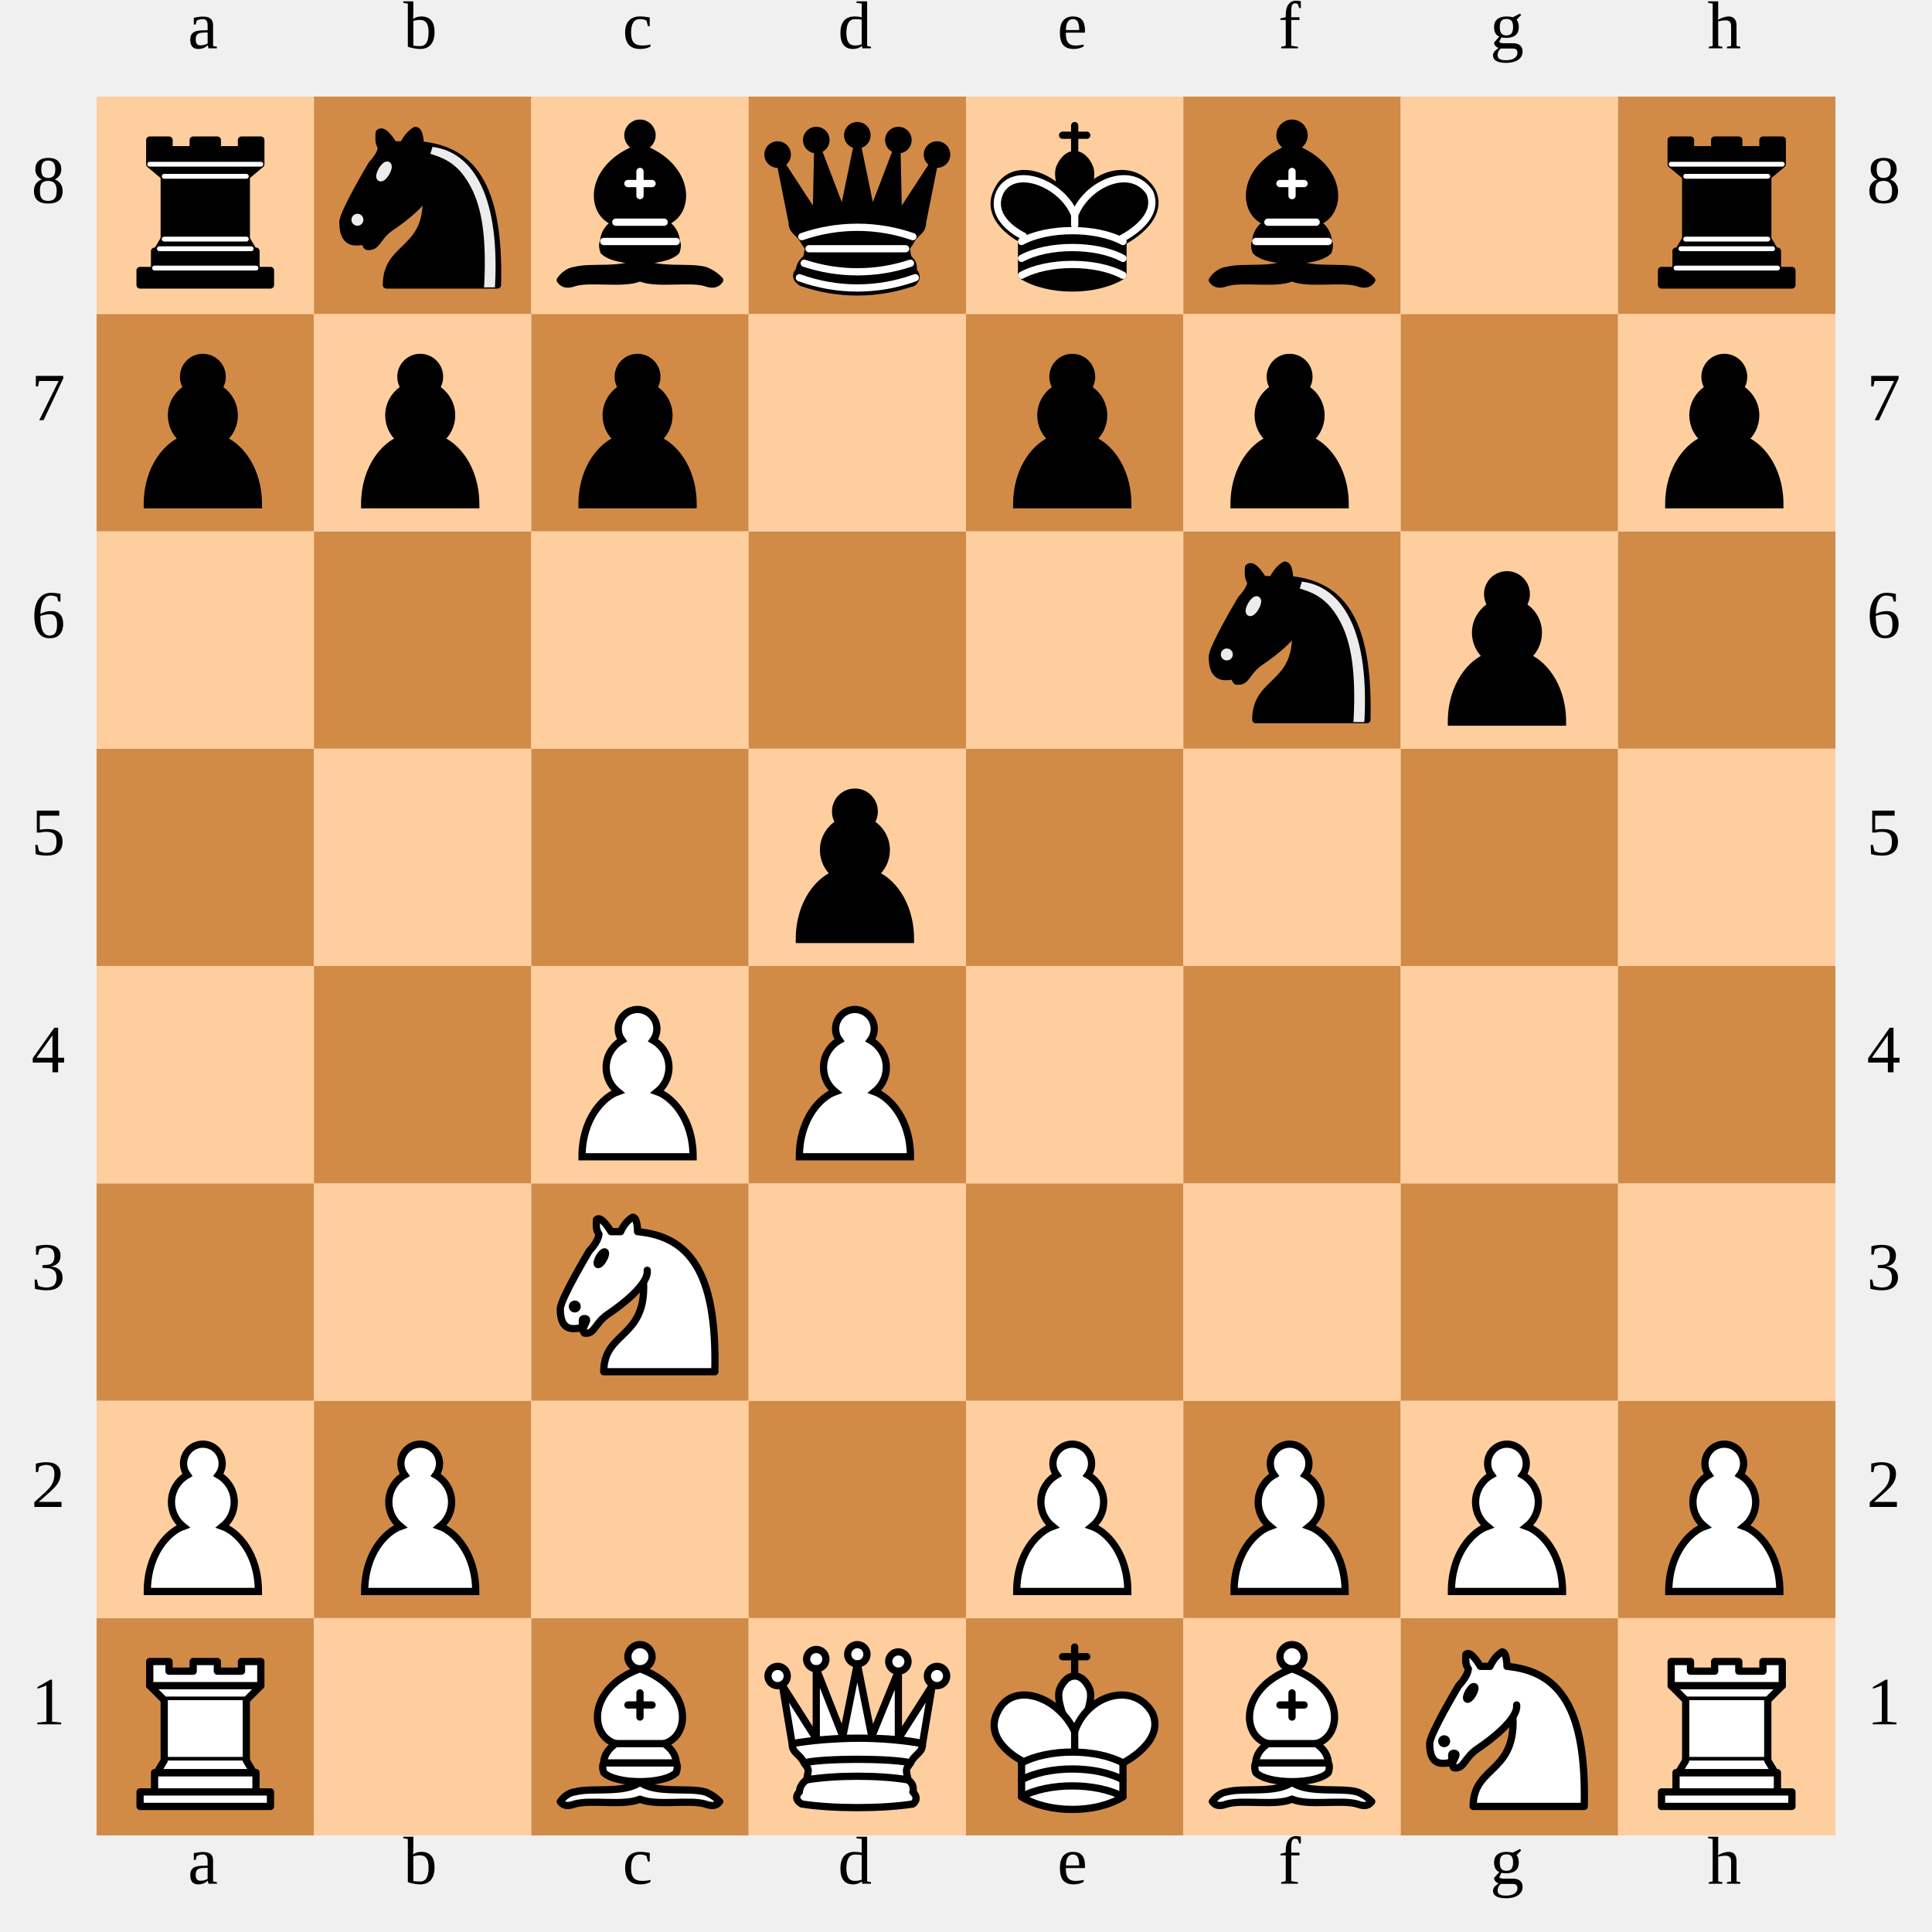
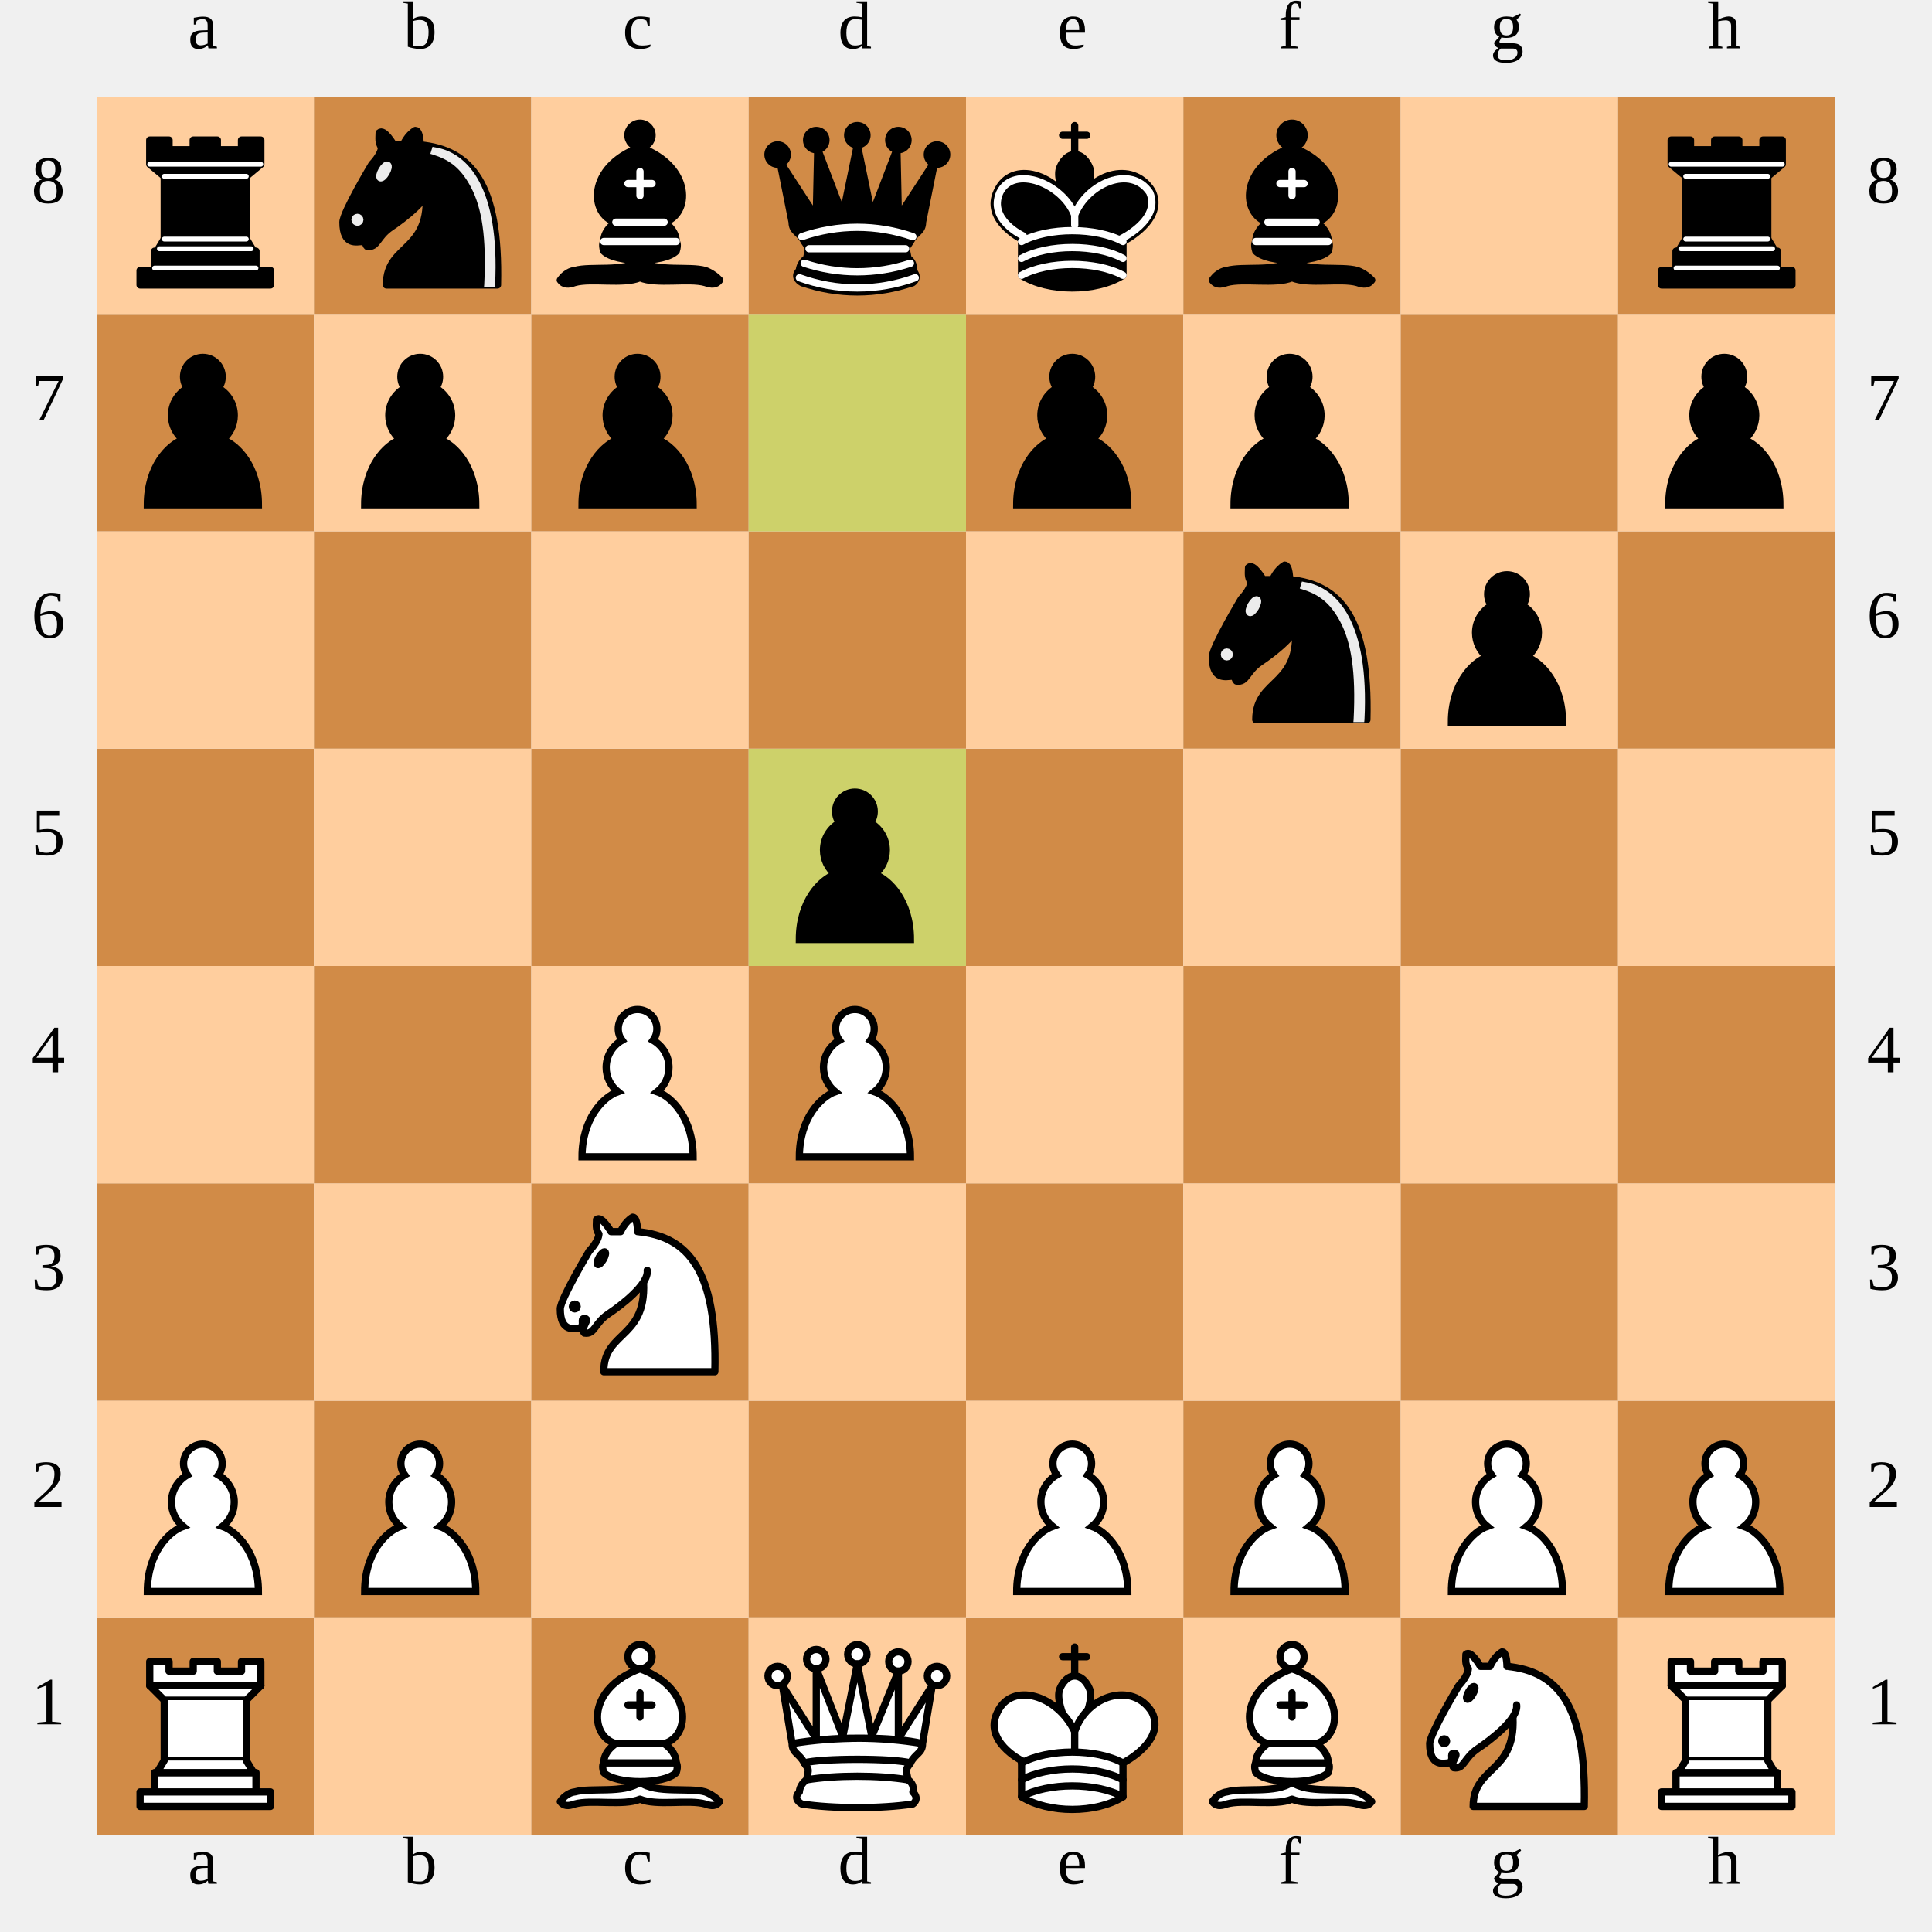
<svg xmlns="http://www.w3.org/2000/svg" xmlns:xlink="http://www.w3.org/1999/xlink" height="400" version="1.1" viewBox="0 0 400 400" width="400">
  <defs>
    <g class="white pawn" id="white-pawn">
      <path d="M22 9c-2.21 0-4 1.79-4 4 0 .89.29 1.71.78 2.38-1.95 1.12-3.28 3.21-3.28 5.62 0 2.03.94 3.84 2.41 5.03-3 1.06-7.41 5.55-7.41 13.47h23c0-7.92-4.41-12.41-7.41-13.47 1.47-1.19 2.41-3 2.41-5.03 0-2.41-1.33-4.5-3.28-5.62.49-.67.78-1.49.78-2.38 0-2.21-1.79-4-4-4z" fill="#fff" stroke="#000" stroke-linecap="round" stroke-width="1.5" />
    </g>
    <g class="white knight" fill="none" fill-rule="evenodd" id="white-knight" stroke="#000" stroke-linecap="round" stroke-linejoin="round" stroke-width="1.5">
      <path d="M 22,10 C 32.5,11 38.5,18 38,39 L 15,39 C 15,30 25,32.5 23,18" style="fill:#ffffff; stroke:#000000;" />
      <path d="M 24,18 C 24.38,20.91 18.45,25.37 16,27 C 13,29 13.18,31.34 11,31 C 9.958,30.06 12.41,27.96 11,28 C 10,28 11.19,29.23 10,30 C 9,30 5.997,31 6,26 C 6,24 12,14 12,14 C 12,14 13.89,12.1 14,10.5 C 13.27,9.506 13.5,8.5 13.5,7.5 C 14.5,6.5 16.5,10 16.5,10 L 18.5,10 C 18.5,10 19.28,8.008 21,7 C 22,7 22,10 22,10" style="fill:#ffffff; stroke:#000000;" />
      <path d="M 9.5 25.5 A 0.5 0.5 0 1 1 8.5,25.5 A 0.5 0.5 0 1 1 9.5 25.5 z" style="fill:#000000; stroke:#000000;" />
      <path d="M 15 15.5 A 0.5 1.5 0 1 1 14,15.5 A 0.5 1.5 0 1 1 15 15.5 z" style="fill:#000000; stroke:#000000;" transform="matrix(0.866,0.5,-0.5,0.866,9.693,-5.173)" />
    </g>
    <g class="white bishop" fill="none" fill-rule="evenodd" id="white-bishop" stroke="#000" stroke-linecap="round" stroke-linejoin="round" stroke-width="1.5">
      <g fill="#fff" stroke-linecap="butt">
        <path d="M9 36c3.39-.97 10.11.43 13.5-2 3.39 2.43 10.11 1.03 13.5 2 0 0 1.65.54 3 2-.68.97-1.65.99-3 .5-3.39-.97-10.11.46-13.5-1-3.39 1.46-10.11.03-13.5 1-1.354.49-2.323.47-3-.5 1.354-1.94 3-2 3-2zM15 32c2.5 2.5 12.5 2.5 15 0 .5-1.5 0-2 0-2 0-2.5-2.5-4-2.5-4 5.5-1.5 6-11.5-5-15.5-11 4-10.5 14-5 15.5 0 0-2.5 1.5-2.5 4 0 0-.5.5 0 2zM25 8a2.5 2.5 0 1 1-5 0 2.5 2.5 0 1 1 5 0z" />
      </g>
      <path d="M17.5 26h10M15 30h15m-7.5-14.5v5M20 18h5" stroke-linejoin="miter" />
    </g>
    <g class="white rook" fill="#fff" fill-rule="evenodd" id="white-rook" stroke="#000" stroke-linecap="round" stroke-linejoin="round" stroke-width="1.5">
      <path d="M9 39h27v-3H9v3zM12 36v-4h21v4H12zM11 14V9h4v2h5V9h5v2h5V9h4v5" stroke-linecap="butt" />
      <path d="M34 14l-3 3H14l-3-3" />
      <path d="M31 17v12.5H14V17" stroke-linecap="butt" stroke-linejoin="miter" />
      <path d="M31 29.5l1.5 2.5h-20l1.5-2.5" />
      <path d="M11 14h23" fill="none" stroke-linejoin="miter" />
    </g>
    <g class="white queen" fill="#fff" fill-rule="evenodd" id="white-queen" stroke="#000" stroke-linecap="round" stroke-linejoin="round" stroke-width="1.5">
      <path d="M8 12a2 2 0 1 1-4 0 2 2 0 1 1 4 0zM24.5 7.5a2 2 0 1 1-4 0 2 2 0 1 1 4 0zM41 12a2 2 0 1 1-4 0 2 2 0 1 1 4 0zM16 8.5a2 2 0 1 1-4 0 2 2 0 1 1 4 0zM33 9a2 2 0 1 1-4 0 2 2 0 1 1 4 0z" />
      <path d="M9 26c8.5-1.5 21-1.5 27 0l2-12-7 11V11l-5.5 13.5-3-15-3 15-5.5-14V25L7 14l2 12zM9 26c0 2 1.5 2 2.5 4 1 1.5 1 1 .5 3.5-1.5 1-1.5 2.5-1.5 2.5-1.5 1.5.5 2.5.5 2.5 6.5 1 16.5 1 23 0 0 0 1.5-1 0-2.5 0 0 .5-1.5-1-2.5-.5-2.5-.5-2 .5-3.5 1-2 2.5-2 2.5-4-8.5-1.5-18.5-1.5-27 0z" stroke-linecap="butt" />
      <path d="M11.5 30c3.5-1 18.5-1 22 0M12 33.5c6-1 15-1 21 0" fill="none" />
    </g>
    <g class="white king" fill="none" fill-rule="evenodd" id="white-king" stroke="#000" stroke-linecap="round" stroke-linejoin="round" stroke-width="1.5">
      <path d="M22.5 11.63V6M20 8h5" stroke-linejoin="miter" />
      <path d="M22.5 25s4.5-7.5 3-10.5c0 0-1-2.5-3-2.5s-3 2.5-3 2.5c-1.5 3 3 10.5 3 10.5" fill="#fff" stroke-linecap="butt" stroke-linejoin="miter" />
      <path d="M11.5 37c5.5 3.5 15.5 3.5 21 0v-7s9-4.5 6-10.5c-4-6.5-13.5-3.5-16 4V27v-3.5c-3.5-7.5-13-10.5-16-4-3 6 5 10 5 10V37z" fill="#fff" />
      <path d="M11.5 30c5.5-3 15.5-3 21 0m-21 3.5c5.5-3 15.5-3 21 0m-21 3.5c5.5-3 15.5-3 21 0" />
    </g>
    <g class="black pawn" id="black-pawn">
      <path d="M22 9c-2.21 0-4 1.79-4 4 0 .89.29 1.71.78 2.38-1.95 1.12-3.28 3.21-3.28 5.62 0 2.03.94 3.84 2.41 5.03-3 1.06-7.41 5.55-7.41 13.47h23c0-7.92-4.41-12.41-7.41-13.47 1.47-1.19 2.41-3 2.41-5.03 0-2.41-1.33-4.5-3.28-5.62.49-.67.78-1.49.78-2.38 0-2.21-1.79-4-4-4z" stroke="#000" stroke-linecap="round" stroke-width="1.5" />
    </g>
    <g class="black knight" fill="none" fill-rule="evenodd" id="black-knight" stroke="#000" stroke-linecap="round" stroke-linejoin="round" stroke-width="1.5">
      <path d="M 22,10 C 32.5,11 38.5,18 38,39 L 15,39 C 15,30 25,32.5 23,18" style="fill:#000000; stroke:#000000;" />
      <path d="M 24,18 C 24.38,20.91 18.45,25.37 16,27 C 13,29 13.18,31.34 11,31 C 9.958,30.06 12.41,27.96 11,28 C 10,28 11.19,29.23 10,30 C 9,30 5.997,31 6,26 C 6,24 12,14 12,14 C 12,14 13.89,12.1 14,10.5 C 13.27,9.506 13.5,8.5 13.5,7.5 C 14.5,6.5 16.5,10 16.5,10 L 18.5,10 C 18.5,10 19.28,8.008 21,7 C 22,7 22,10 22,10" style="fill:#000000; stroke:#000000;" />
      <path d="M 9.5 25.5 A 0.5 0.5 0 1 1 8.5,25.5 A 0.5 0.5 0 1 1 9.5 25.5 z" style="fill:#ececec; stroke:#ececec;" />
      <path d="M 15 15.5 A 0.5 1.5 0 1 1 14,15.5 A 0.5 1.5 0 1 1 15 15.5 z" style="fill:#ececec; stroke:#ececec;" transform="matrix(0.866,0.5,-0.5,0.866,9.693,-5.173)" />
      <path d="M 24.55,10.4 L 24.1,11.85 L 24.6,12 C 27.75,13 30.25,14.49 32.5,18.75 C 34.75,23.01 35.75,29.06 35.25,39 L 35.2,39.5 L 37.45,39.5 L 37.5,39 C 38,28.94 36.62,22.15 34.25,17.66 C 31.88,13.17 28.46,11.02 25.06,10.5 L 24.55,10.4 z " style="fill:#ececec; stroke:none;" />
    </g>
    <g class="black bishop" fill="none" fill-rule="evenodd" id="black-bishop" stroke="#000" stroke-linecap="round" stroke-linejoin="round" stroke-width="1.5">
      <path d="M9 36c3.39-.97 10.11.43 13.5-2 3.39 2.43 10.11 1.03 13.5 2 0 0 1.65.54 3 2-.68.97-1.65.99-3 .5-3.39-.97-10.11.46-13.5-1-3.39 1.46-10.11.03-13.5 1-1.354.49-2.323.47-3-.5 1.354-1.94 3-2 3-2zm6-4c2.5 2.5 12.5 2.5 15 0 .5-1.5 0-2 0-2 0-2.5-2.5-4-2.5-4 5.5-1.5 6-11.5-5-15.5-11 4-10.5 14-5 15.5 0 0-2.5 1.5-2.5 4 0 0-.5.5 0 2zM25 8a2.5 2.5 0 1 1-5 0 2.5 2.5 0 1 1 5 0z" fill="#000" stroke-linecap="butt" />
      <path d="M17.5 26h10M15 30h15m-7.5-14.5v5M20 18h5" stroke="#fff" stroke-linejoin="miter" />
    </g>
    <g class="black rook" fill="#000" fill-rule="evenodd" id="black-rook" stroke="#000" stroke-linecap="round" stroke-linejoin="round" stroke-width="1.5">
      <path d="M9 39h27v-3H9v3zM12.5 32l1.5-2.5h17l1.5 2.5h-20zM12 36v-4h21v4H12z" stroke-linecap="butt" />
      <path d="M14 29.5v-13h17v13H14z" stroke-linecap="butt" stroke-linejoin="miter" />
      <path d="M14 16.5L11 14h23l-3 2.5H14zM11 14V9h4v2h5V9h5v2h5V9h4v5H11z" stroke-linecap="butt" />
      <path d="M12 35.5h21M13 31.5h19M14 29.5h17M14 16.5h17M11 14h23" fill="none" stroke="#fff" stroke-linejoin="miter" stroke-width="1" />
    </g>
    <g class="black queen" fill="#000" fill-rule="evenodd" id="black-queen" stroke="#000" stroke-linecap="round" stroke-linejoin="round" stroke-width="1.5">
      <g fill="#000" stroke="none">
        <circle cx="6" cy="12" r="2.75" />
        <circle cx="14" cy="9" r="2.75" />
        <circle cx="22.5" cy="8" r="2.75" />
        <circle cx="31" cy="9" r="2.75" />
        <circle cx="39" cy="12" r="2.75" />
      </g>
      <path d="M9 26c8.5-1.5 21-1.5 27 0l2.5-12.5L31 25l-.3-14.1-5.2 13.6-3-14.5-3 14.5-5.2-13.6L14 25 6.5 13.5 9 26zM9 26c0 2 1.5 2 2.5 4 1 1.5 1 1 .5 3.5-1.5 1-1.5 2.5-1.5 2.5-1.5 1.5.5 2.5.5 2.5 6.5 1 16.5 1 23 0 0 0 1.5-1 0-2.5 0 0 .5-1.5-1-2.5-.5-2.5-.5-2 .5-3.5 1-2 2.5-2 2.5-4-8.5-1.5-18.5-1.5-27 0z" stroke-linecap="butt" />
      <path d="M11 38.5a35 35 1 0 0 23 0" fill="none" stroke-linecap="butt" />
      <path d="M11 29a35 35 1 0 1 23 0M12.5 31.5h20M11.5 34.5a35 35 1 0 0 22 0M10.5 37.5a35 35 1 0 0 24 0" fill="none" stroke="#fff" />
    </g>
    <g class="black king" fill="none" fill-rule="evenodd" id="black-king" stroke="#000" stroke-linecap="round" stroke-linejoin="round" stroke-width="1.5">
      <path d="M22.5 11.63V6" stroke-linejoin="miter" />
      <path d="M22.5 25s4.5-7.5 3-10.5c0 0-1-2.5-3-2.5s-3 2.5-3 2.5c-1.5 3 3 10.5 3 10.5" fill="#000" stroke-linecap="butt" stroke-linejoin="miter" />
      <path d="M11.5 37c5.5 3.5 15.5 3.5 21 0v-7s9-4.5 6-10.5c-4-6.5-13.5-3.5-16 4V27v-3.5c-3.5-7.5-13-10.5-16-4-3 6 5 10 5 10V37z" fill="#000" />
      <path d="M20 8h5" stroke-linejoin="miter" />
      <path d="M32 29.5s8.5-4 6.03-9.65C34.15 14 25 18 22.5 24.5l.01 2.1-.01-2.1C20 18 9.906 14 6.997 19.85c-2.497 5.65 4.853 9 4.853 9M11.5 30c5.5-3 15.5-3 21 0m-21 3.5c5.5-3 15.5-3 21 0m-21 3.5c5.5-3 15.5-3 21 0" stroke="#fff" />
    </g>
  </defs>
  <rect class="square dark a1" fill="#d18b47" height="45" stroke="none" width="45" x="20" y="335" />
  <use transform="translate(20, 335)" xlink:href="#white-rook" />
  <rect class="square light b1" fill="#ffce9e" height="45" stroke="none" width="45" x="65" y="335" />
  <rect class="square dark c1" fill="#d18b47" height="45" stroke="none" width="45" x="110" y="335" />
  <use transform="translate(110, 335)" xlink:href="#white-bishop" />
  <rect class="square light d1" fill="#ffce9e" height="45" stroke="none" width="45" x="155" y="335" />
  <use transform="translate(155, 335)" xlink:href="#white-queen" />
  <rect class="square dark e1" fill="#d18b47" height="45" stroke="none" width="45" x="200" y="335" />
  <use transform="translate(200, 335)" xlink:href="#white-king" />
  <rect class="square light f1" fill="#ffce9e" height="45" stroke="none" width="45" x="245" y="335" />
  <use transform="translate(245, 335)" xlink:href="#white-bishop" />
  <rect class="square dark g1" fill="#d18b47" height="45" stroke="none" width="45" x="290" y="335" />
  <use transform="translate(290, 335)" xlink:href="#white-knight" />
  <rect class="square light h1" fill="#ffce9e" height="45" stroke="none" width="45" x="335" y="335" />
  <use transform="translate(335, 335)" xlink:href="#white-rook" />
  <rect class="square light a2" fill="#ffce9e" height="45" stroke="none" width="45" x="20" y="290" />
  <use transform="translate(20, 290)" xlink:href="#white-pawn" />
  <rect class="square dark b2" fill="#d18b47" height="45" stroke="none" width="45" x="65" y="290" />
  <use transform="translate(65, 290)" xlink:href="#white-pawn" />
  <rect class="square light c2" fill="#ffce9e" height="45" stroke="none" width="45" x="110" y="290" />
  <rect class="square dark d2" fill="#d18b47" height="45" stroke="none" width="45" x="155" y="290" />
  <rect class="square light e2" fill="#ffce9e" height="45" stroke="none" width="45" x="200" y="290" />
  <use transform="translate(200, 290)" xlink:href="#white-pawn" />
  <rect class="square dark f2" fill="#d18b47" height="45" stroke="none" width="45" x="245" y="290" />
  <use transform="translate(245, 290)" xlink:href="#white-pawn" />
  <rect class="square light g2" fill="#ffce9e" height="45" stroke="none" width="45" x="290" y="290" />
  <use transform="translate(290, 290)" xlink:href="#white-pawn" />
  <rect class="square dark h2" fill="#d18b47" height="45" stroke="none" width="45" x="335" y="290" />
  <use transform="translate(335, 290)" xlink:href="#white-pawn" />
  <rect class="square dark a3" fill="#d18b47" height="45" stroke="none" width="45" x="20" y="245" />
  <rect class="square light b3" fill="#ffce9e" height="45" stroke="none" width="45" x="65" y="245" />
  <rect class="square dark c3" fill="#d18b47" height="45" stroke="none" width="45" x="110" y="245" />
  <use transform="translate(110, 245)" xlink:href="#white-knight" />
  <rect class="square light d3" fill="#ffce9e" height="45" stroke="none" width="45" x="155" y="245" />
  <rect class="square dark e3" fill="#d18b47" height="45" stroke="none" width="45" x="200" y="245" />
  <rect class="square light f3" fill="#ffce9e" height="45" stroke="none" width="45" x="245" y="245" />
  <rect class="square dark g3" fill="#d18b47" height="45" stroke="none" width="45" x="290" y="245" />
  <rect class="square light h3" fill="#ffce9e" height="45" stroke="none" width="45" x="335" y="245" />
  <rect class="square light a4" fill="#ffce9e" height="45" stroke="none" width="45" x="20" y="200" />
  <rect class="square dark b4" fill="#d18b47" height="45" stroke="none" width="45" x="65" y="200" />
  <rect class="square light c4" fill="#ffce9e" height="45" stroke="none" width="45" x="110" y="200" />
  <use transform="translate(110, 200)" xlink:href="#white-pawn" />
  <rect class="square dark d4" fill="#d18b47" height="45" stroke="none" width="45" x="155" y="200" />
  <use transform="translate(155, 200)" xlink:href="#white-pawn" />
  <rect class="square light e4" fill="#ffce9e" height="45" stroke="none" width="45" x="200" y="200" />
  <rect class="square dark f4" fill="#d18b47" height="45" stroke="none" width="45" x="245" y="200" />
  <rect class="square light g4" fill="#ffce9e" height="45" stroke="none" width="45" x="290" y="200" />
  <rect class="square dark h4" fill="#d18b47" height="45" stroke="none" width="45" x="335" y="200" />
  <rect class="square dark a5" fill="#d18b47" height="45" stroke="none" width="45" x="20" y="155" />
  <rect class="square light b5" fill="#ffce9e" height="45" stroke="none" width="45" x="65" y="155" />
  <rect class="square dark c5" fill="#d18b47" height="45" stroke="none" width="45" x="110" y="155" />
-   <rect class="square light d5" fill="#ffce9e" height="45" stroke="none" width="45" x="155" y="155" />
+   <rect class="square light lastmove d5" fill="#cdd16a" height="45" stroke="none" width="45" x="155" y="155" />
  <use transform="translate(155, 155)" xlink:href="#black-pawn" />
  <rect class="square dark e5" fill="#d18b47" height="45" stroke="none" width="45" x="200" y="155" />
  <rect class="square light f5" fill="#ffce9e" height="45" stroke="none" width="45" x="245" y="155" />
  <rect class="square dark g5" fill="#d18b47" height="45" stroke="none" width="45" x="290" y="155" />
  <rect class="square light h5" fill="#ffce9e" height="45" stroke="none" width="45" x="335" y="155" />
  <rect class="square light a6" fill="#ffce9e" height="45" stroke="none" width="45" x="20" y="110" />
  <rect class="square dark b6" fill="#d18b47" height="45" stroke="none" width="45" x="65" y="110" />
  <rect class="square light c6" fill="#ffce9e" height="45" stroke="none" width="45" x="110" y="110" />
  <rect class="square dark d6" fill="#d18b47" height="45" stroke="none" width="45" x="155" y="110" />
  <rect class="square light e6" fill="#ffce9e" height="45" stroke="none" width="45" x="200" y="110" />
  <rect class="square dark f6" fill="#d18b47" height="45" stroke="none" width="45" x="245" y="110" />
  <use transform="translate(245, 110)" xlink:href="#black-knight" />
  <rect class="square light g6" fill="#ffce9e" height="45" stroke="none" width="45" x="290" y="110" />
  <use transform="translate(290, 110)" xlink:href="#black-pawn" />
  <rect class="square dark h6" fill="#d18b47" height="45" stroke="none" width="45" x="335" y="110" />
  <rect class="square dark a7" fill="#d18b47" height="45" stroke="none" width="45" x="20" y="65" />
  <use transform="translate(20, 65)" xlink:href="#black-pawn" />
  <rect class="square light b7" fill="#ffce9e" height="45" stroke="none" width="45" x="65" y="65" />
  <use transform="translate(65, 65)" xlink:href="#black-pawn" />
  <rect class="square dark c7" fill="#d18b47" height="45" stroke="none" width="45" x="110" y="65" />
  <use transform="translate(110, 65)" xlink:href="#black-pawn" />
-   <rect class="square light d7" fill="#ffce9e" height="45" stroke="none" width="45" x="155" y="65" />
+   <rect class="square light lastmove d7" fill="#cdd16a" height="45" stroke="none" width="45" x="155" y="65" />
  <rect class="square dark e7" fill="#d18b47" height="45" stroke="none" width="45" x="200" y="65" />
  <use transform="translate(200, 65)" xlink:href="#black-pawn" />
  <rect class="square light f7" fill="#ffce9e" height="45" stroke="none" width="45" x="245" y="65" />
  <use transform="translate(245, 65)" xlink:href="#black-pawn" />
  <rect class="square dark g7" fill="#d18b47" height="45" stroke="none" width="45" x="290" y="65" />
  <rect class="square light h7" fill="#ffce9e" height="45" stroke="none" width="45" x="335" y="65" />
  <use transform="translate(335, 65)" xlink:href="#black-pawn" />
  <rect class="square light a8" fill="#ffce9e" height="45" stroke="none" width="45" x="20" y="20" />
  <use transform="translate(20, 20)" xlink:href="#black-rook" />
  <rect class="square dark b8" fill="#d18b47" height="45" stroke="none" width="45" x="65" y="20" />
  <use transform="translate(65, 20)" xlink:href="#black-knight" />
  <rect class="square light c8" fill="#ffce9e" height="45" stroke="none" width="45" x="110" y="20" />
  <use transform="translate(110, 20)" xlink:href="#black-bishop" />
  <rect class="square dark d8" fill="#d18b47" height="45" stroke="none" width="45" x="155" y="20" />
  <use transform="translate(155, 20)" xlink:href="#black-queen" />
  <rect class="square light e8" fill="#ffce9e" height="45" stroke="none" width="45" x="200" y="20" />
  <use transform="translate(200, 20)" xlink:href="#black-king" />
  <rect class="square dark f8" fill="#d18b47" height="45" stroke="none" width="45" x="245" y="20" />
  <use transform="translate(245, 20)" xlink:href="#black-bishop" />
  <rect class="square light g8" fill="#ffce9e" height="45" stroke="none" width="45" x="290" y="20" />
  <rect class="square dark h8" fill="#d18b47" height="45" stroke="none" width="45" x="335" y="20" />
  <use transform="translate(335, 20)" xlink:href="#black-rook" />
  <text alignment-baseline="middle" font-size="14" text-anchor="middle" x="42" y="10">a</text>
  <text alignment-baseline="middle" font-size="14" text-anchor="middle" x="42" y="390">a</text>
  <text alignment-baseline="middle" font-size="14" text-anchor="middle" x="87" y="10">b</text>
  <text alignment-baseline="middle" font-size="14" text-anchor="middle" x="87" y="390">b</text>
  <text alignment-baseline="middle" font-size="14" text-anchor="middle" x="132" y="10">c</text>
  <text alignment-baseline="middle" font-size="14" text-anchor="middle" x="132" y="390">c</text>
  <text alignment-baseline="middle" font-size="14" text-anchor="middle" x="177" y="10">d</text>
  <text alignment-baseline="middle" font-size="14" text-anchor="middle" x="177" y="390">d</text>
  <text alignment-baseline="middle" font-size="14" text-anchor="middle" x="222" y="10">e</text>
  <text alignment-baseline="middle" font-size="14" text-anchor="middle" x="222" y="390">e</text>
  <text alignment-baseline="middle" font-size="14" text-anchor="middle" x="267" y="10">f</text>
  <text alignment-baseline="middle" font-size="14" text-anchor="middle" x="267" y="390">f</text>
  <text alignment-baseline="middle" font-size="14" text-anchor="middle" x="312" y="10">g</text>
  <text alignment-baseline="middle" font-size="14" text-anchor="middle" x="312" y="390">g</text>
  <text alignment-baseline="middle" font-size="14" text-anchor="middle" x="357" y="10">h</text>
  <text alignment-baseline="middle" font-size="14" text-anchor="middle" x="357" y="390">h</text>
  <text alignment-baseline="middle" font-size="14" text-anchor="middle" x="10" y="357">1</text>
  <text alignment-baseline="middle" font-size="14" text-anchor="middle" x="390" y="357">1</text>
  <text alignment-baseline="middle" font-size="14" text-anchor="middle" x="10" y="312">2</text>
  <text alignment-baseline="middle" font-size="14" text-anchor="middle" x="390" y="312">2</text>
  <text alignment-baseline="middle" font-size="14" text-anchor="middle" x="10" y="267">3</text>
  <text alignment-baseline="middle" font-size="14" text-anchor="middle" x="390" y="267">3</text>
  <text alignment-baseline="middle" font-size="14" text-anchor="middle" x="10" y="222">4</text>
  <text alignment-baseline="middle" font-size="14" text-anchor="middle" x="390" y="222">4</text>
  <text alignment-baseline="middle" font-size="14" text-anchor="middle" x="10" y="177">5</text>
  <text alignment-baseline="middle" font-size="14" text-anchor="middle" x="390" y="177">5</text>
  <text alignment-baseline="middle" font-size="14" text-anchor="middle" x="10" y="132">6</text>
  <text alignment-baseline="middle" font-size="14" text-anchor="middle" x="390" y="132">6</text>
  <text alignment-baseline="middle" font-size="14" text-anchor="middle" x="10" y="87">7</text>
  <text alignment-baseline="middle" font-size="14" text-anchor="middle" x="390" y="87">7</text>
  <text alignment-baseline="middle" font-size="14" text-anchor="middle" x="10" y="42">8</text>
  <text alignment-baseline="middle" font-size="14" text-anchor="middle" x="390" y="42">8</text>
</svg>
